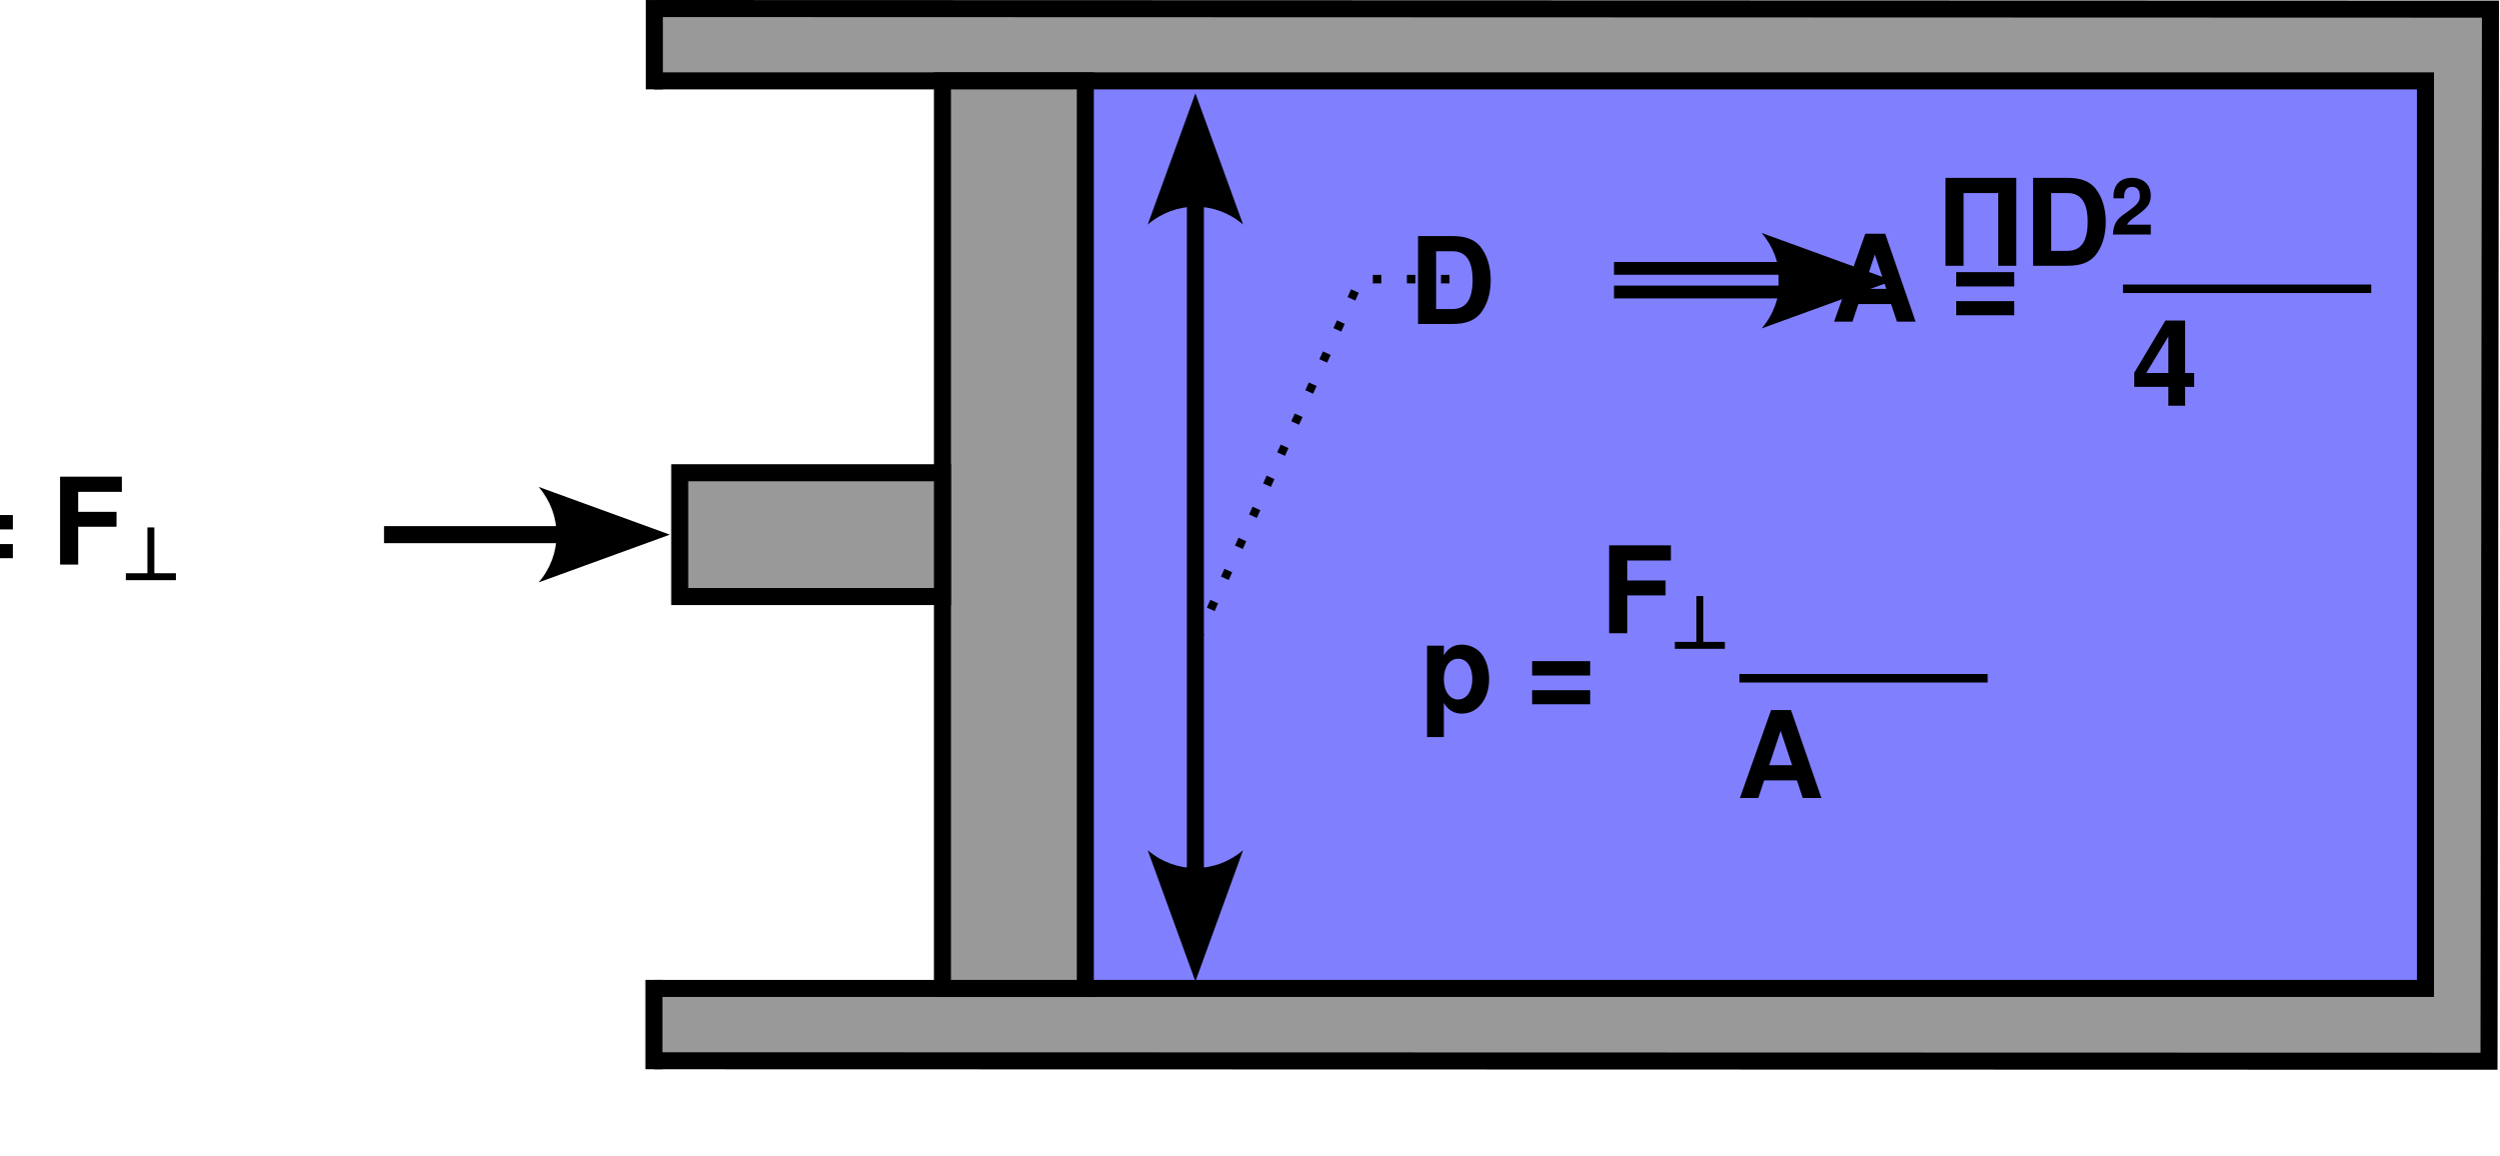
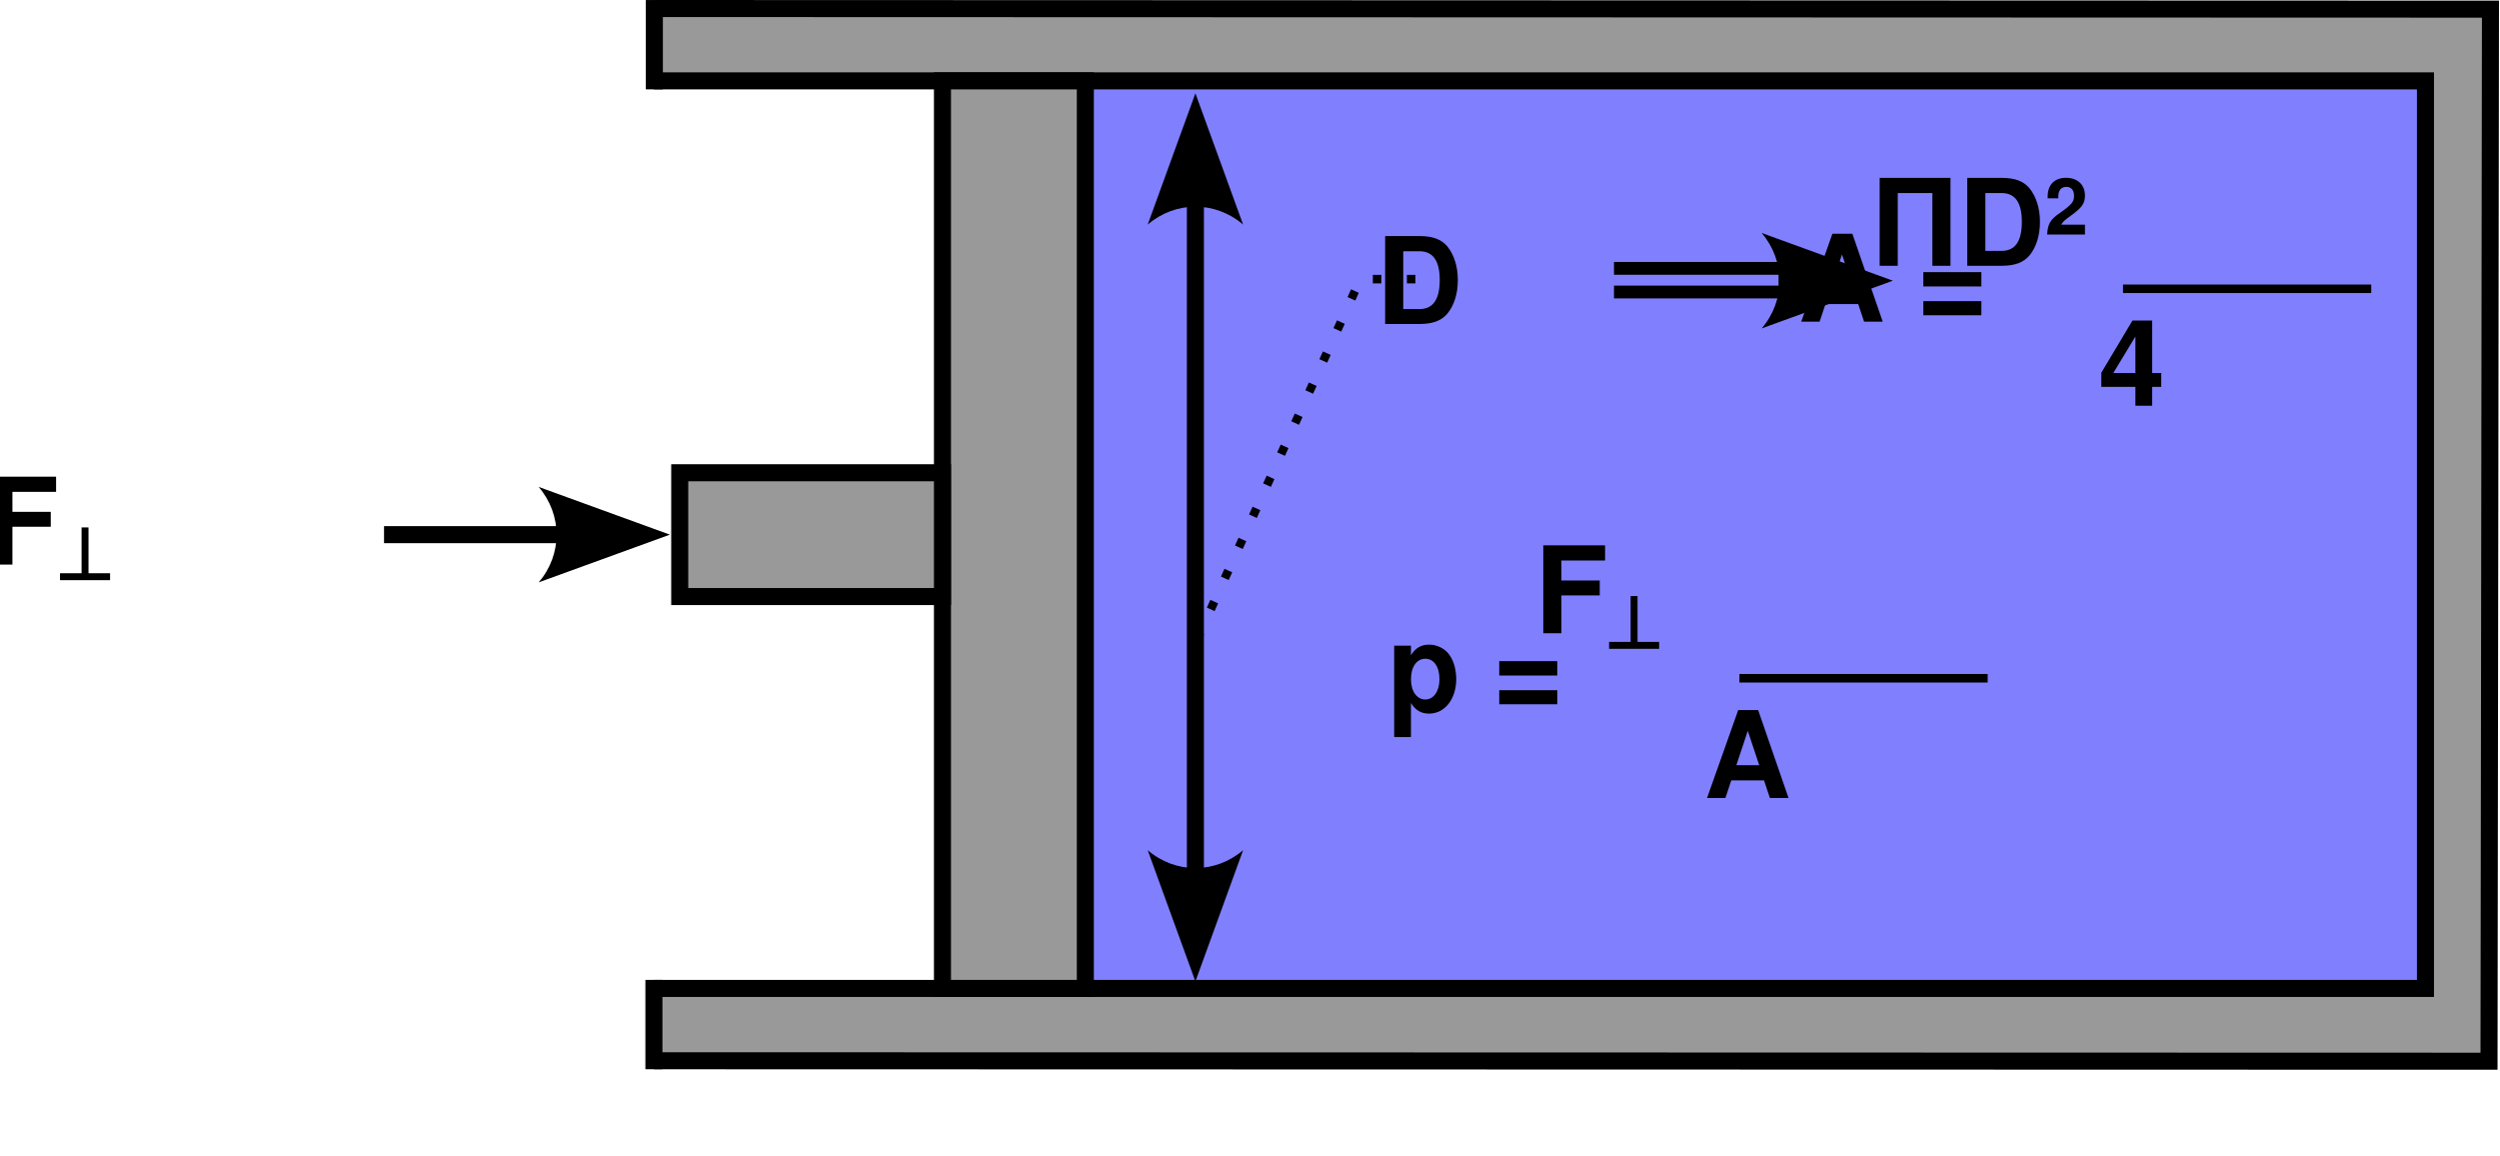
<svg xmlns="http://www.w3.org/2000/svg" width="146.647mm" height="67.751mm" viewBox="0 0 146.647 67.751" version="1.1" id="svg1" xml:space="preserve">
  <defs id="defs1">
    <rect x="-23.335" y="89.095" width="92.617" height="40.266" id="rect3" />
    <marker style="overflow:visible" id="marker9" refX="0" refY="0" orient="auto-start-reverse" markerWidth="1" markerHeight="1" viewBox="0 0 1 1" preserveAspectRatio="xMidYMid">
      <path transform="scale(0.7)" d="M -2,-4 9,0 -2,4 c 2,-2.33 2,-5.66 0,-8 z" style="fill:context-stroke;fill-rule:evenodd;stroke:none" id="path9" />
    </marker>
    <marker style="overflow:visible" id="ConcaveTriangle" refX="0" refY="0" orient="auto-start-reverse" markerWidth="1" markerHeight="1" viewBox="0 0 1 1" preserveAspectRatio="xMidYMid">
      <path transform="scale(0.7)" d="M -2,-4 9,0 -2,4 c 2,-2.33 2,-5.66 0,-8 z" style="fill:context-stroke;fill-rule:evenodd;stroke:none" id="path8" />
    </marker>
    <marker style="overflow:visible" id="ConcaveTriangle-7" refX="0" refY="0" orient="auto-start-reverse" markerWidth="1" markerHeight="1" viewBox="0 0 1 1" preserveAspectRatio="xMidYMid">
      <path transform="scale(0.7)" d="M -2,-4 9,0 -2,4 c 2,-2.33 2,-5.66 0,-8 z" style="fill:context-stroke;fill-rule:evenodd;stroke:none" id="path8-0" />
    </marker>
    <marker style="overflow:visible" id="ConcaveTriangle-7-6" refX="0" refY="0" orient="auto-start-reverse" markerWidth="1" markerHeight="1" viewBox="0 0 1 1" preserveAspectRatio="xMidYMid">
      <path transform="scale(0.7)" d="M -2,-4 9,0 -2,4 c 2,-2.33 2,-5.66 0,-8 z" style="fill:context-stroke;fill-rule:evenodd;stroke:none" id="path8-0-9" />
    </marker>
  </defs>
  <g id="layer1" transform="translate(-8.786874,-80.76911)">
-     <path style="fill:#8080ff;fill-opacity:1;stroke:#8080ff;stroke-width:5.345;stroke-dasharray:none;stroke-dashoffset:0;stroke-opacity:1" d="m 276.479,423.557 v -97.581 h 146.371 146.371 v 97.581 97.581 H 422.85 276.479 Z" id="path19" transform="scale(0.2645833)" />
-     <path style="fill:#999999;stroke:#999999;stroke-width:2.117" d="m 190.027,538.155 -9.382,-0.168 v -5.588 -5.588 H 376.974 573.303 V 424.026 321.24 H 376.974 180.645 v -5.881 -5.881 h 201.37 201.37 l -10e-4,103.206 c -8e-4,56.763 -0.167,108.31 -0.369,114.549 l -0.368,11.343 -191.619,-0.126 c -105.39,-0.069 -195.841,-0.201 -201.001,-0.294 z" id="path6" transform="scale(0.2645833)" />
-     <path style="fill:none;stroke:#000000;stroke-width:1" d="M 47.16,85.513 H 151.118 V 138.75 H 47.16" id="path3" />
-     <rect style="fill:#999999;stroke:#000000;stroke-width:1" id="rect1" width="8.384" height="53.236" x="64.093" y="85.513" />
-     <rect style="fill:#999999;stroke:#000000;stroke-width:1" id="rect2" width="15.418" height="7.262" x="48.675" y="108.5" />
-     <path style="fill:none;stroke:#000000;stroke-width:1" d="M 47.186,86.011 V 80.771" id="path4" />
-     <path style="fill:none;stroke:#000000;stroke-width:1" d="m 47.16,143.489 v -5.24" id="path4-4" />
-     <path style="fill:none;stroke:#000000;stroke-width:1" d="M 47.16,142.992 154.848,143.02 154.933,81.305 47.186,81.269" id="path5" />
-     <path style="fill:#999999;stroke:#000000;stroke-width:1;marker-start:url(#ConcaveTriangle)" d="M 41.796,112.131 H 31.323" id="path7" />
-     <path style="fill:#999999;stroke:#000000;stroke-width:1;marker-start:url(#ConcaveTriangle-7);marker-end:url(#marker9)" d="M 78.936,92.543 V 132.039" id="path7-0" />
-     <path style="fill:none;stroke:#000000;stroke-width:0.5;stroke-dasharray:0.5, 1.5;stroke-dashoffset:0" d="m 79.01,118.335 9.606,-21.193 h 6.342" id="path10" />
-     <text xml:space="preserve" style="font-weight:bold;font-size:7.056px;font-family:Helvetica;-inkscape-font-specification:'Helvetica, Bold';text-align:center;letter-spacing:-0.032px;word-spacing:-0.008px;text-anchor:middle;fill:#000000;stroke:none;stroke-width:0.25;stroke-dasharray:0.25, 0.75;stroke-dashoffset:0" x="98.858" y="99.773" id="text10">
-       <tspan id="tspan10" style="fill:#000000;stroke:none;stroke-width:0.25" x="98.842" y="99.773">D</tspan>
-     </text>
-     <g id="g11" transform="translate(-48.15418,30.17562)">
-       <path style="fill:#999999;stroke:#000000;stroke-width:1;marker-start:url(#ConcaveTriangle-7-6)" d="M 161.719,67.059 H 161.311" id="path7-0-6" />
-       <path style="fill:#000000;stroke:#000000;stroke-width:0.75;stroke-dasharray:none;stroke-dashoffset:0" d="m 161.516,66.336 h -9.863" id="path11" />
-       <path style="fill:#000000;stroke:#000000;stroke-width:0.75;stroke-dasharray:none;stroke-dashoffset:0" d="m 161.516,67.722 h -9.863" id="path11-7" />
+     <g id="g1">
+       <path style="fill:#8080ff;fill-opacity:1;stroke:#8080ff;stroke-width:5.345;stroke-dasharray:none;stroke-dashoffset:0;stroke-opacity:1" d="m 276.479,423.557 v -97.581 h 146.371 146.371 v 97.581 97.581 H 422.85 276.479 Z" id="path19" transform="scale(0.2645833)" />
+       <path style="fill:#999999;stroke:#999999;stroke-width:2.117" d="m 190.027,538.155 -9.382,-0.168 v -5.588 -5.588 H 376.974 573.303 V 424.026 321.24 H 376.974 180.645 v -5.881 -5.881 h 201.37 201.37 l -10e-4,103.206 c -8e-4,56.763 -0.167,108.31 -0.369,114.549 l -0.368,11.343 -191.619,-0.126 c -105.39,-0.069 -195.841,-0.201 -201.001,-0.294 z" id="path6" transform="scale(0.2645833)" />
+       <path style="fill:none;stroke:#000000;stroke-width:1" d="M 47.16,85.513 H 151.118 V 138.75 H 47.16" id="path3" />
+       <rect style="fill:#999999;stroke:#000000;stroke-width:1" id="rect1" width="8.384" height="53.236" x="64.093" y="85.513" />
+       <rect style="fill:#999999;stroke:#000000;stroke-width:1" id="rect2" width="15.418" height="7.262" x="48.675" y="108.5" />
+       <path style="fill:none;stroke:#000000;stroke-width:1" d="M 47.186,86.011 V 80.771" id="path4" />
+       <path style="fill:none;stroke:#000000;stroke-width:1" d="m 47.16,143.489 v -5.24" id="path4-4" />
+       <path style="fill:none;stroke:#000000;stroke-width:1" d="M 47.16,142.992 154.848,143.02 154.933,81.305 47.186,81.269" id="path5" />
+       <path style="fill:#999999;stroke:#000000;stroke-width:1;marker-start:url(#ConcaveTriangle)" d="M 41.796,112.131 H 31.323" id="path7" />
+       <path style="fill:#999999;stroke:#000000;stroke-width:1;marker-start:url(#ConcaveTriangle-7);marker-end:url(#marker9)" d="M 78.936,92.543 V 132.039" id="path7-0" />
+       <path style="fill:none;stroke:#000000;stroke-width:0.5;stroke-dasharray:0.5, 1.5;stroke-dashoffset:0" d="m 79.01,118.335 9.606,-21.193 h 6.342" id="path10" />
+       <text xml:space="preserve" style="font-weight:bold;font-size:7.056px;font-family:Helvetica;-inkscape-font-specification:'Helvetica, Bold';text-align:center;letter-spacing:-0.032px;word-spacing:-0.008px;text-anchor:middle;fill:#000000;stroke:none;stroke-width:0.25;stroke-dasharray:0.25, 0.75;stroke-dashoffset:0" x="98.858" y="99.773" id="text10">
+         <tspan id="tspan10" style="fill:#000000;stroke:none;stroke-width:0.25" x="98.842" y="99.773">D</tspan>
+       </text>
+       <g id="g11" transform="translate(-48.15418,30.17562)">
+         <path style="fill:#999999;stroke:#000000;stroke-width:1;marker-start:url(#ConcaveTriangle-7-6)" d="M 161.719,67.059 H 161.311" id="path7-0-6" />
+         <path style="fill:#000000;stroke:#000000;stroke-width:0.75;stroke-dasharray:none;stroke-dashoffset:0" d="m 161.516,66.336 h -9.863" id="path11" />
+         <path style="fill:#000000;stroke:#000000;stroke-width:0.75;stroke-dasharray:none;stroke-dashoffset:0" d="m 161.516,67.722 h -9.863" id="path11-7" />
+       </g>
+       <text xml:space="preserve" style="font-weight:bold;font-size:7.056px;font-family:Helvetica;-inkscape-font-specification:'Helvetica, Bold';text-align:center;letter-spacing:-0.032px;word-spacing:-0.008px;text-anchor:middle;fill:#000000;stroke-width:1" x="118.014" y="117.913" id="text1">
+         <tspan id="tspan1" style="stroke-width:1" x="117.998" y="117.913">F<tspan style="font-size:65%;baseline-shift:sub" id="tspan2">⟂</tspan>
+         </tspan>
+       </text>
+       <path style="fill:#000000;stroke:#000000;stroke-width:0.5;stroke-dasharray:none;stroke-dashoffset:0" d="m 110.861,120.555 h 14.567" id="path14" />
+       <text xml:space="preserve" style="font-weight:bold;font-size:7.056px;font-family:Helvetica;-inkscape-font-specification:'Helvetica, Bold';text-align:center;letter-spacing:-0.032px;word-spacing:-0.008px;text-anchor:middle;fill:#000000;stroke:none;stroke-width:0.5;stroke-dasharray:none;stroke-dashoffset:0" x="118.108" y="127.576" id="text14">
+         <tspan id="tspan14" style="fill:#000000;stroke:none;stroke-width:0.5" x="118.092" y="127.576">A</tspan>
+       </text>
+       <text xml:space="preserve" style="font-weight:bold;font-size:7.056px;font-family:Helvetica;-inkscape-font-specification:'Helvetica, Bold';text-align:center;letter-spacing:-0.032px;word-spacing:-0.008px;text-anchor:middle;fill:#000000;stroke:none;stroke-width:0.5;stroke-dasharray:none;stroke-dashoffset:0" x="102.152" y="122.458" id="text15">
+         <tspan id="tspan15" style="stroke-width:0.5" x="103.097" y="122.458">p = </tspan>
+       </text>
+       <text xml:space="preserve" style="font-weight:bold;font-size:7.056px;font-family:Helvetica;-inkscape-font-specification:'Helvetica, Bold';text-align:center;letter-spacing:-0.032px;word-spacing:-0.008px;text-anchor:middle;fill:#000000;stroke:none;stroke-width:0.5;stroke-dasharray:none;stroke-dashoffset:0" x="126.651" y="99.636" id="text16">
+         <tspan id="tspan16" style="stroke-width:0.5" x="127.596" y="99.636">A = </tspan>
+       </text>
+       <path style="fill:#000000;stroke:#000000;stroke-width:0.5;stroke-dasharray:none;stroke-dashoffset:0" d="m 133.37,97.709 h 14.567" id="path14-4" />
+       <text xml:space="preserve" style="font-weight:bold;font-size:7.056px;font-family:Helvetica;-inkscape-font-specification:'Helvetica, Bold';text-align:center;letter-spacing:-0.032px;word-spacing:-0.008px;text-anchor:middle;fill:#000000;stroke:none;stroke-width:0.5;stroke-dasharray:none;stroke-dashoffset:0" x="140.678" y="104.57" id="text17">
+         <tspan id="tspan17" style="stroke-width:0.5" x="140.662" y="104.57">4</tspan>
+       </text>
+       <text xml:space="preserve" style="font-weight:bold;font-size:7.056px;font-family:Helvetica;-inkscape-font-specification:'Helvetica, Bold';text-align:center;letter-spacing:-0.032px;word-spacing:-0.008px;text-anchor:middle;fill:#000000;stroke:none;stroke-width:0.25;stroke-dasharray:0.25, 0.75;stroke-dashoffset:0" x="140.466" y="96.359" id="text10-1">
+         <tspan id="tspan10-6" style="fill:#000000;stroke:none;stroke-width:0.25" x="140.451" y="96.359">ΠD<tspan style="font-size:65%;baseline-shift:super" id="tspan18">2</tspan>
+         </tspan>
+       </text>
+       <text xml:space="preserve" style="font-weight:bold;font-size:7.056px;font-family:Helvetica;-inkscape-font-specification:'Helvetica, Bold';text-align:center;letter-spacing:-0.032px;word-spacing:-0.008px;text-anchor:middle;fill:#000000;stroke-width:1" x="20.998" y="113.885" id="text1-1">
+         <tspan id="tspan1-4" style="stroke-width:1" x="20.982" y="113.885">F = F<tspan style="font-size:65%;baseline-shift:sub" id="tspan2-6">⟂</tspan>
+         </tspan>
+       </text>
    </g>
-     <text xml:space="preserve" style="font-weight:bold;font-size:7.056px;font-family:Helvetica;-inkscape-font-specification:'Helvetica, Bold';text-align:center;letter-spacing:-0.032px;word-spacing:-0.008px;text-anchor:middle;fill:#000000;stroke-width:1" x="118.014" y="117.913" id="text1">
-       <tspan id="tspan1" style="stroke-width:1" x="117.998" y="117.913">F<tspan style="font-size:65%;baseline-shift:sub" id="tspan2">⟂</tspan>
-       </tspan>
-     </text>
-     <path style="fill:#000000;stroke:#000000;stroke-width:0.5;stroke-dasharray:none;stroke-dashoffset:0" d="m 110.861,120.555 h 14.567" id="path14" />
-     <text xml:space="preserve" style="font-weight:bold;font-size:7.056px;font-family:Helvetica;-inkscape-font-specification:'Helvetica, Bold';text-align:center;letter-spacing:-0.032px;word-spacing:-0.008px;text-anchor:middle;fill:#000000;stroke:none;stroke-width:0.5;stroke-dasharray:none;stroke-dashoffset:0" x="118.108" y="127.576" id="text14">
-       <tspan id="tspan14" style="fill:#000000;stroke:none;stroke-width:0.5" x="118.092" y="127.576">A</tspan>
-     </text>
-     <text xml:space="preserve" style="font-weight:bold;font-size:7.056px;font-family:Helvetica;-inkscape-font-specification:'Helvetica, Bold';text-align:center;letter-spacing:-0.032px;word-spacing:-0.008px;text-anchor:middle;fill:#000000;stroke:none;stroke-width:0.5;stroke-dasharray:none;stroke-dashoffset:0" x="102.152" y="122.458" id="text15">
-       <tspan id="tspan15" style="stroke-width:0.5" x="103.097" y="122.458">p = </tspan>
-     </text>
-     <text xml:space="preserve" style="font-weight:bold;font-size:7.056px;font-family:Helvetica;-inkscape-font-specification:'Helvetica, Bold';text-align:center;letter-spacing:-0.032px;word-spacing:-0.008px;text-anchor:middle;fill:#000000;stroke:none;stroke-width:0.5;stroke-dasharray:none;stroke-dashoffset:0" x="126.651" y="99.636" id="text16">
-       <tspan id="tspan16" style="stroke-width:0.5" x="127.596" y="99.636">A = </tspan>
-     </text>
-     <path style="fill:#000000;stroke:#000000;stroke-width:0.5;stroke-dasharray:none;stroke-dashoffset:0" d="m 133.37,97.709 h 14.567" id="path14-4" />
-     <text xml:space="preserve" style="font-weight:bold;font-size:7.056px;font-family:Helvetica;-inkscape-font-specification:'Helvetica, Bold';text-align:center;letter-spacing:-0.032px;word-spacing:-0.008px;text-anchor:middle;fill:#000000;stroke:none;stroke-width:0.5;stroke-dasharray:none;stroke-dashoffset:0" x="140.678" y="104.57" id="text17">
-       <tspan id="tspan17" style="stroke-width:0.5" x="140.662" y="104.57">4</tspan>
-     </text>
-     <text xml:space="preserve" style="font-weight:bold;font-size:7.056px;font-family:Helvetica;-inkscape-font-specification:'Helvetica, Bold';text-align:center;letter-spacing:-0.032px;word-spacing:-0.008px;text-anchor:middle;fill:#000000;stroke:none;stroke-width:0.25;stroke-dasharray:0.25, 0.75;stroke-dashoffset:0" x="140.466" y="96.359" id="text10-1">
-       <tspan id="tspan10-6" style="fill:#000000;stroke:none;stroke-width:0.25" x="140.451" y="96.359">ΠD<tspan style="font-size:65%;baseline-shift:super" id="tspan18">2</tspan>
-       </tspan>
-     </text>
-     <text xml:space="preserve" style="font-weight:bold;font-size:7.056px;font-family:Helvetica;-inkscape-font-specification:'Helvetica, Bold';text-align:center;letter-spacing:-0.032px;word-spacing:-0.008px;text-anchor:middle;fill:#000000;stroke-width:1" x="20.998" y="113.885" id="text1-1">
-       <tspan id="tspan1-4" style="stroke-width:1" x="20.982" y="113.885">F = F<tspan style="font-size:65%;baseline-shift:sub" id="tspan2-6">⟂</tspan>
-       </tspan>
-     </text>
    <text xml:space="preserve" transform="matrix(0.2645833,0,0,0.2645833,8.786874,80.76911)" id="text2" style="font-weight:bold;font-size:26.667px;font-family:Helvetica;-inkscape-font-specification:'Helvetica, Bold';text-align:center;letter-spacing:-0.12px;word-spacing:-0.03px;white-space:pre;shape-inside:url(#rect3);fill:#000000;stroke-width:3.78" />
  </g>
</svg>
